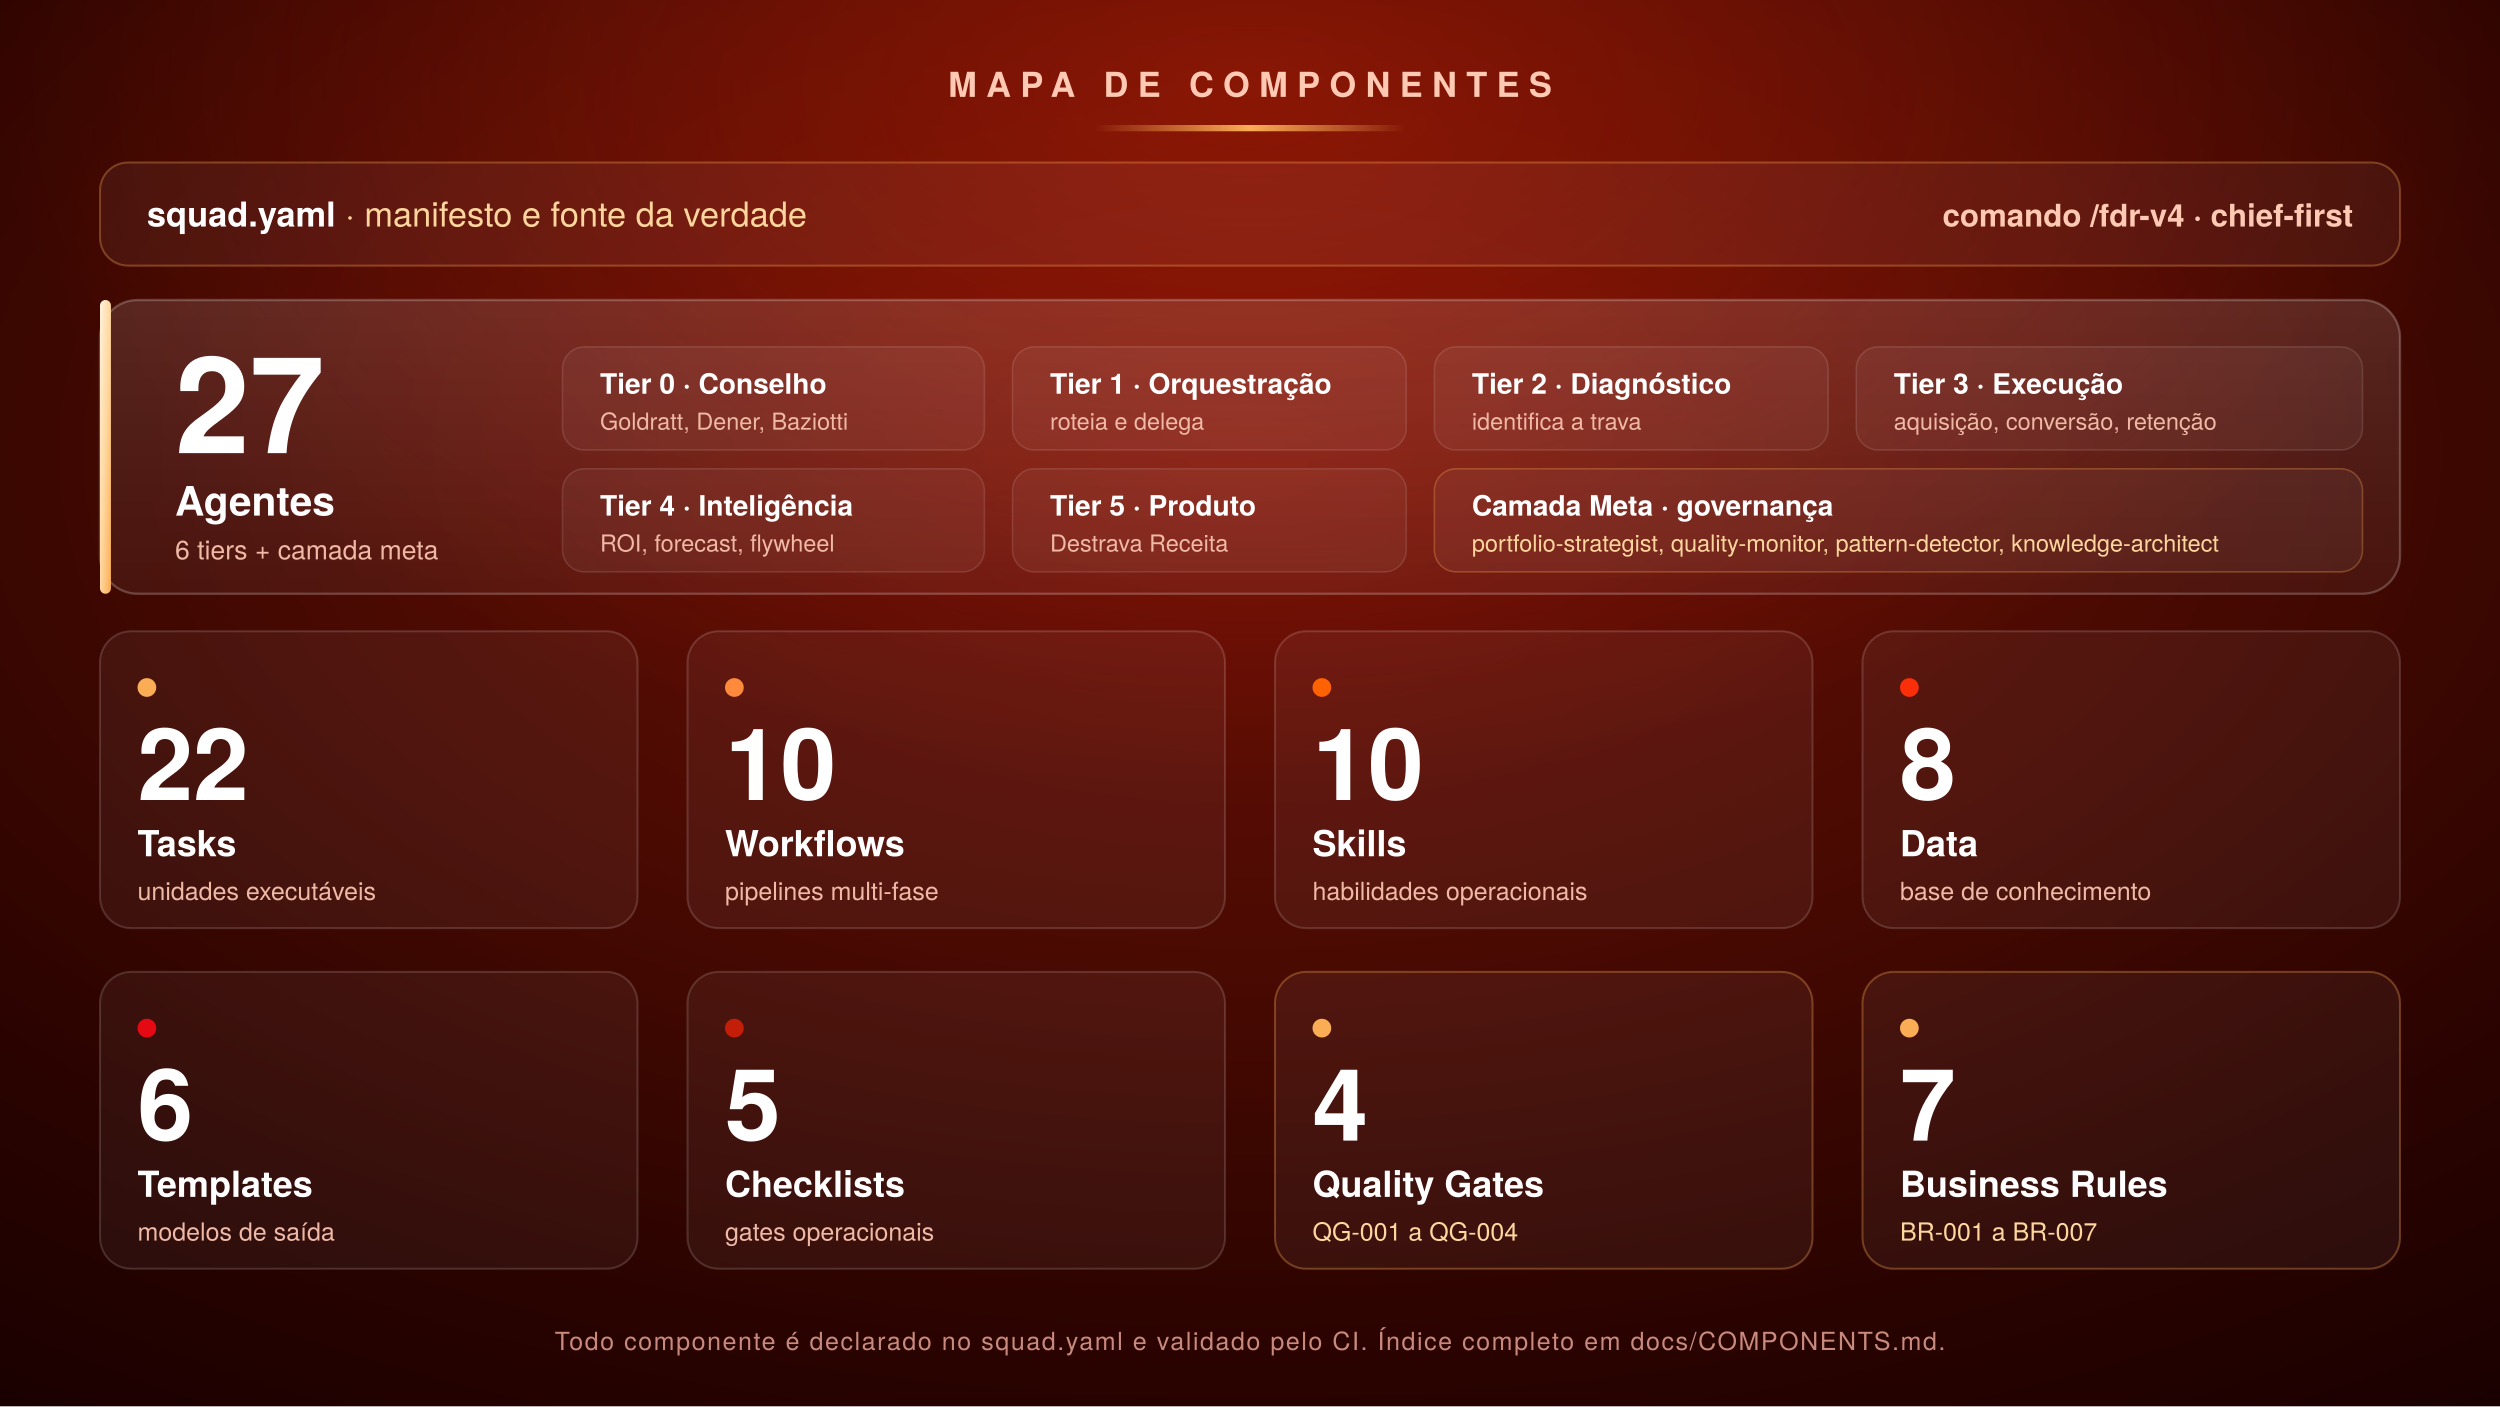
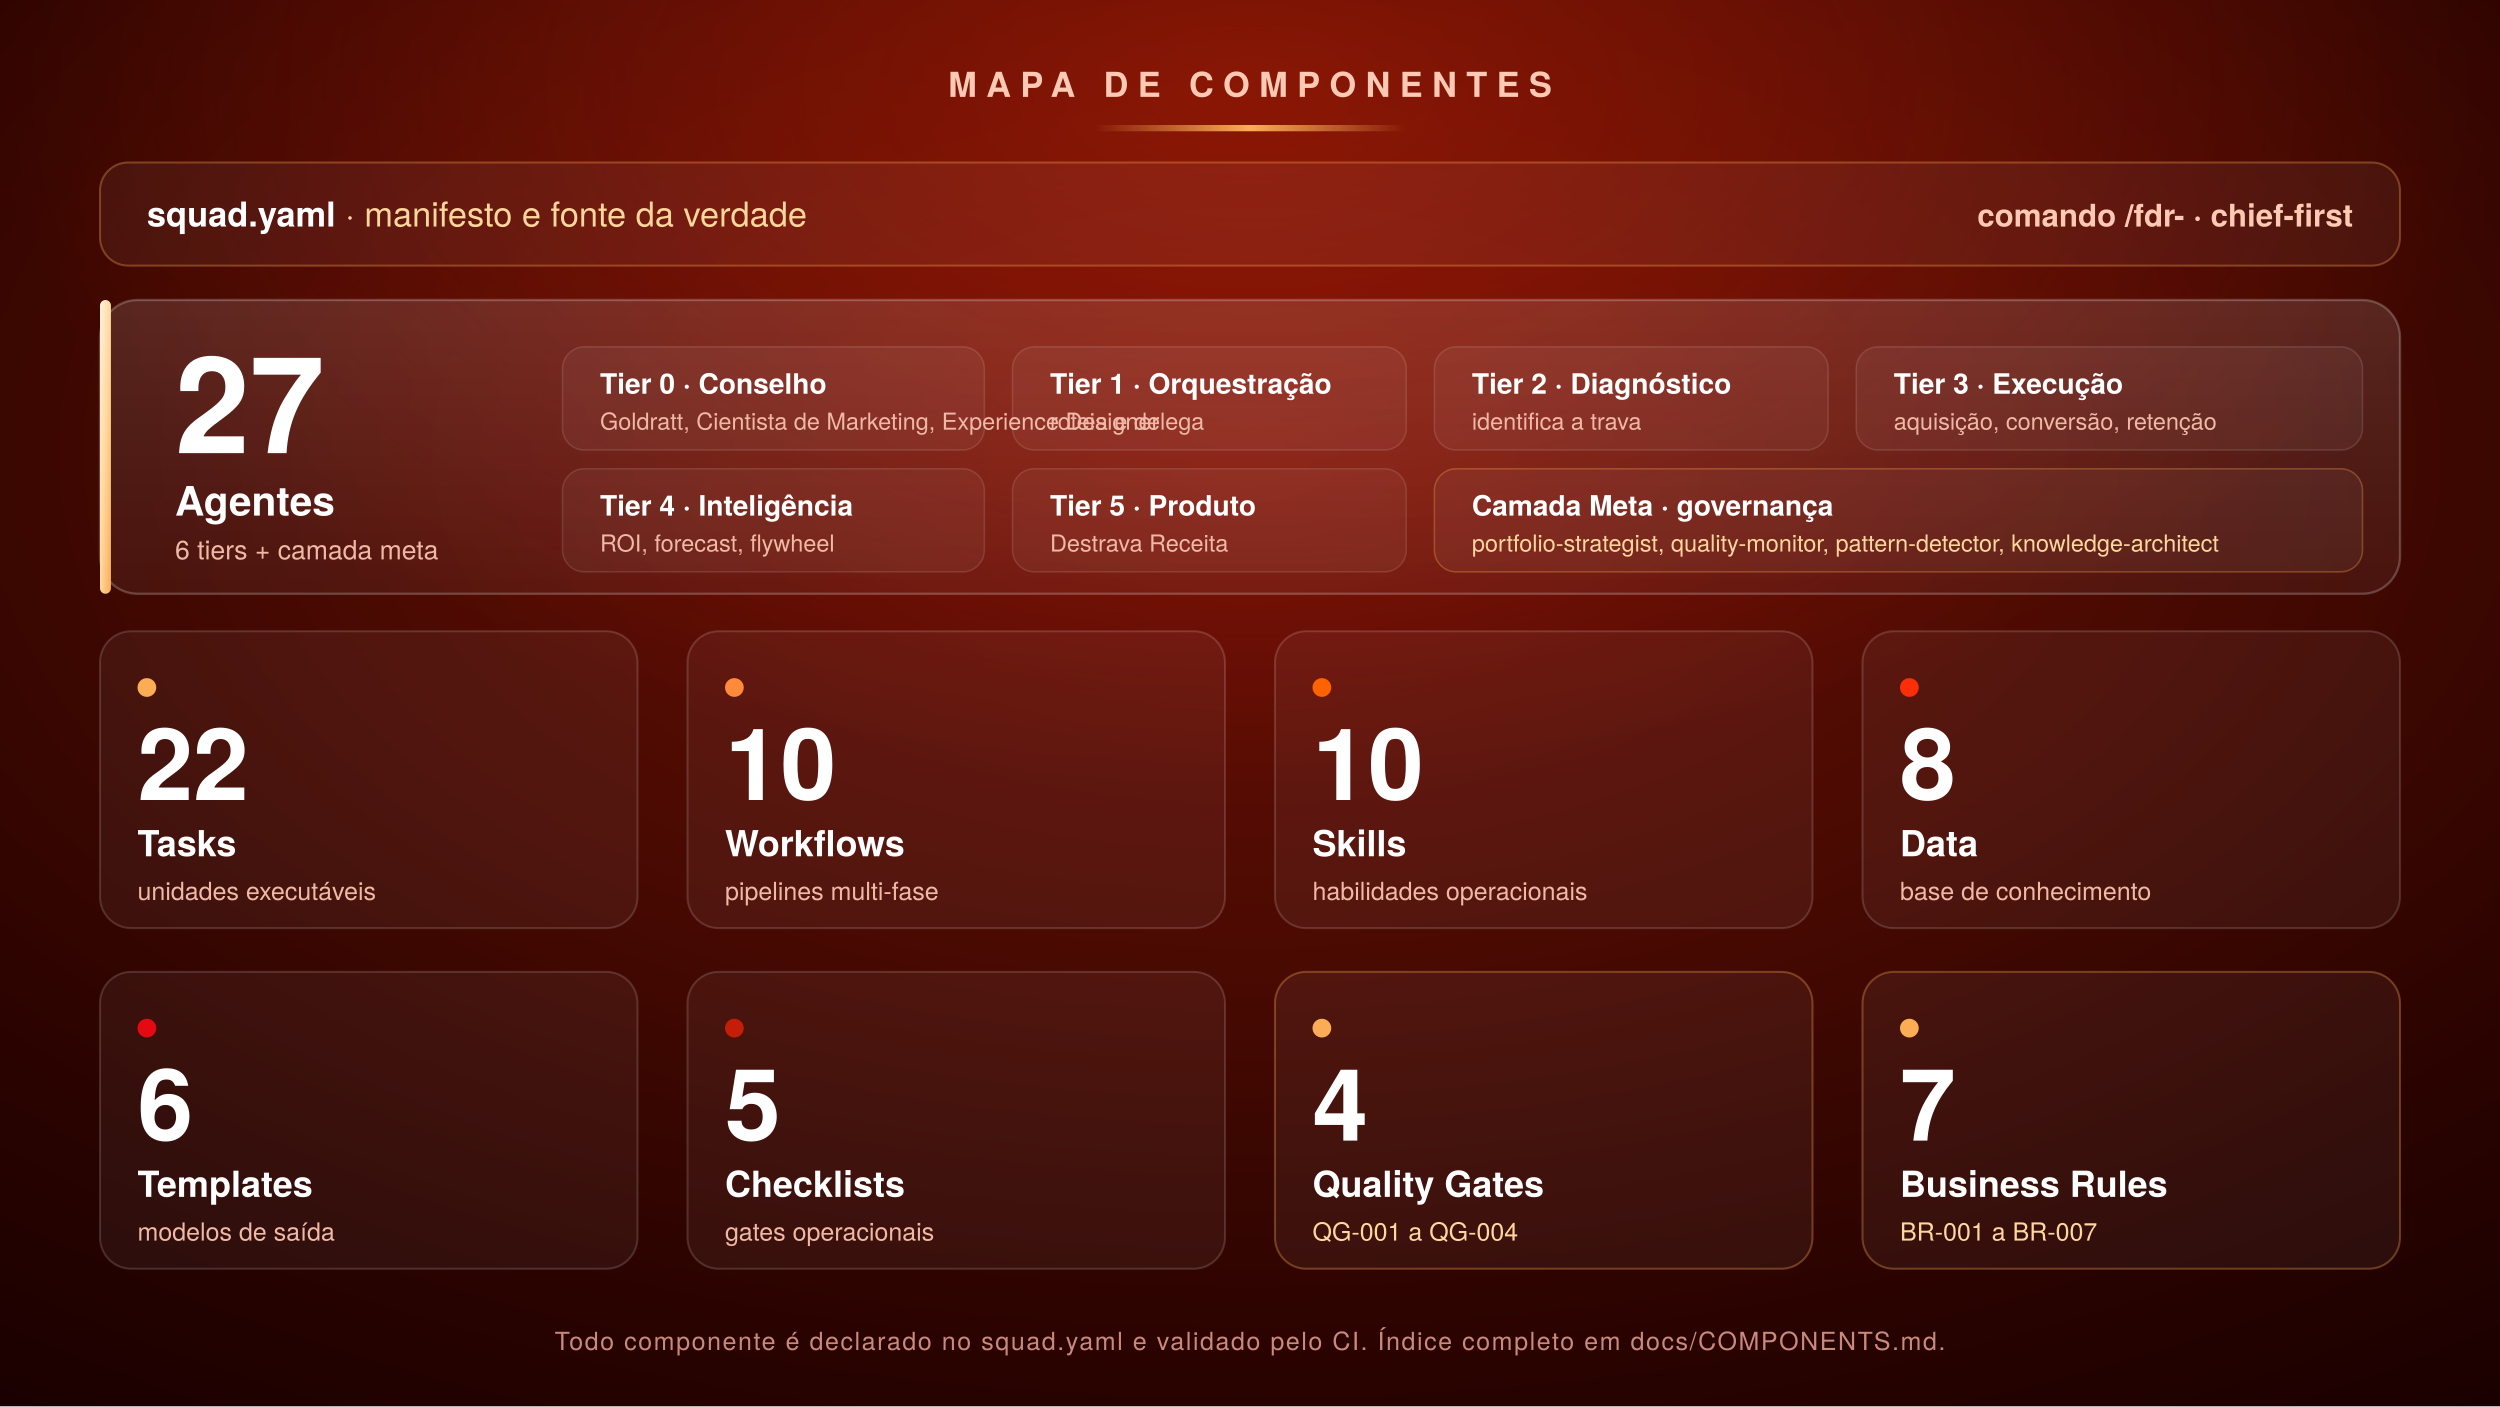
<svg xmlns="http://www.w3.org/2000/svg" width="1600" height="900" viewBox="0 0 1600 900">
  <defs>
    <radialGradient id="bg" cx="0.5" cy="0.32" r="0.9">
      <stop offset="0" stop-color="#6E0F05" />
      <stop offset="0.4" stop-color="#4A0A02" />
      <stop offset="0.72" stop-color="#2A0300" />
      <stop offset="1" stop-color="#150000" />
    </radialGradient>
    <radialGradient id="topglow" cx="0.5" cy="0.06" r="0.5">
      <stop offset="0" stop-color="#FB2E0A" stop-opacity="0.32" />
      <stop offset="1" stop-color="#FB2E0A" stop-opacity="0" />
    </radialGradient>
    <linearGradient id="gold" x1="0" y1="0" x2="1" y2="1">
      <stop offset="0" stop-color="#FFF2DC" />
      <stop offset="0.5" stop-color="#FFD79E" />
      <stop offset="1" stop-color="#FBAD56" />
    </linearGradient>
    <linearGradient id="goldrule" x1="0" y1="0" x2="1" y2="0">
      <stop offset="0" stop-color="#FBAD56" stop-opacity="0" />
      <stop offset="0.5" stop-color="#FBAD56" />
      <stop offset="1" stop-color="#FBAD56" stop-opacity="0" />
    </linearGradient>
    <linearGradient id="herocard" x1="0" y1="0" x2="0" y2="1">
      <stop offset="0" stop-color="#FFFFFF" stop-opacity="0.12" />
      <stop offset="1" stop-color="#FFFFFF" stop-opacity="0.045" />
    </linearGradient>
  </defs>
  <rect width="1600" height="900" fill="url(#bg)" />
  <rect width="1600" height="900" fill="url(#topglow)" />
  <text x="800" y="62" text-anchor="middle" font-family="Avenir Next, Helvetica Neue, sans-serif" font-size="22" font-weight="600" letter-spacing="6" fill="#FFC9B3">MAPA DE COMPONENTES</text>
  <rect x="700" y="80" width="200" height="4" rx="2" fill="url(#goldrule)" />
  <rect x="64" y="104" width="1472" height="66" rx="18" fill="#FFFFFF" fill-opacity="0.05" stroke="#FBAD56" stroke-opacity="0.32" stroke-width="1.3" />
  <text x="94" y="145" font-family="Avenir Next, Helvetica Neue, sans-serif" font-size="22" font-weight="700" fill="#FFFFFF">squad.yaml <tspan font-weight="500" fill="#FFD79E">· manifesto e fonte da verdade</tspan>
  </text>
-   <text x="1506" y="145" text-anchor="end" font-family="Avenir Next, Helvetica Neue, sans-serif" font-size="20" font-weight="600" fill="#FFC9B3">comando /fdr-v4 · chief-first</text>
+   <text x="1506" y="145" text-anchor="end" font-family="Avenir Next, Helvetica Neue, sans-serif" font-size="20" font-weight="600" fill="#FFC9B3">comando /fdr- · chief-first</text>
  <rect x="64" y="192" width="1472" height="188" rx="24" fill="url(#herocard)" stroke="#FFFFFF" stroke-opacity="0.22" stroke-width="1.5" />
  <rect x="64" y="192" width="7" height="188" rx="3.5" fill="url(#gold)" />
  <text x="112" y="290" font-family="Avenir Next, Helvetica Neue, sans-serif" font-size="86" font-weight="800" fill="#FFFFFF">27</text>
  <text x="112" y="330" font-family="Avenir Next, Helvetica Neue, sans-serif" font-size="26" font-weight="700" fill="#FFFFFF">Agentes</text>
  <text x="112" y="358" font-family="Avenir Next, Helvetica Neue, sans-serif" font-size="17" font-weight="500" fill="#F0B9A6">6 tiers + camada meta</text>
  <g font-family="Avenir Next, Helvetica Neue, sans-serif">
    <rect x="360" y="222" width="270" height="66" rx="14" fill="#FFFFFF" fill-opacity="0.05" stroke="#FFFFFF" stroke-opacity="0.12" />
    <text x="384" y="252" font-size="18" font-weight="700" fill="#FFFFFF">Tier 0 · Conselho</text>
-     <text x="384" y="275" font-size="15" font-weight="500" fill="#F0B9A6">Goldratt, Dener, Baziotti</text>
+     <text x="384" y="275" font-size="15" font-weight="500" fill="#F0B9A6">Goldratt, Cientista de Marketing, Experience Designer</text>
    <rect x="648" y="222" width="252" height="66" rx="14" fill="#FFFFFF" fill-opacity="0.05" stroke="#FFFFFF" stroke-opacity="0.12" />
    <text x="672" y="252" font-size="18" font-weight="700" fill="#FFFFFF">Tier 1 · Orquestração</text>
    <text x="672" y="275" font-size="15" font-weight="500" fill="#F0B9A6">roteia e delega</text>
    <rect x="918" y="222" width="252" height="66" rx="14" fill="#FFFFFF" fill-opacity="0.05" stroke="#FFFFFF" stroke-opacity="0.12" />
    <text x="942" y="252" font-size="18" font-weight="700" fill="#FFFFFF">Tier 2 · Diagnóstico</text>
    <text x="942" y="275" font-size="15" font-weight="500" fill="#F0B9A6">identifica a trava</text>
    <rect x="1188" y="222" width="324" height="66" rx="14" fill="#FFFFFF" fill-opacity="0.05" stroke="#FFFFFF" stroke-opacity="0.12" />
    <text x="1212" y="252" font-size="18" font-weight="700" fill="#FFFFFF">Tier 3 · Execução</text>
    <text x="1212" y="275" font-size="15" font-weight="500" fill="#F0B9A6">aquisição, conversão, retenção</text>
    <rect x="360" y="300" width="270" height="66" rx="14" fill="#FFFFFF" fill-opacity="0.05" stroke="#FFFFFF" stroke-opacity="0.12" />
    <text x="384" y="330" font-size="18" font-weight="700" fill="#FFFFFF">Tier 4 · Inteligência</text>
    <text x="384" y="353" font-size="15" font-weight="500" fill="#F0B9A6">ROI, forecast, flywheel</text>
    <rect x="648" y="300" width="252" height="66" rx="14" fill="#FFFFFF" fill-opacity="0.05" stroke="#FFFFFF" stroke-opacity="0.12" />
    <text x="672" y="330" font-size="18" font-weight="700" fill="#FFFFFF">Tier 5 · Produto</text>
    <text x="672" y="353" font-size="15" font-weight="500" fill="#F0B9A6">Destrava Receita</text>
    <rect x="918" y="300" width="594" height="66" rx="14" fill="#FFFFFF" fill-opacity="0.05" stroke="#FBAD56" stroke-opacity="0.3" />
    <text x="942" y="330" font-size="18" font-weight="700" fill="#FFFFFF">Camada Meta · governança</text>
    <text x="942" y="353" font-size="15" font-weight="500" fill="#FFD79E">portfolio-strategist, quality-monitor, pattern-detector, knowledge-architect</text>
  </g>
  <g font-family="Avenir Next, Helvetica Neue, sans-serif">
    <rect x="64" y="404" width="344" height="190" rx="20" fill="#FFFFFF" fill-opacity="0.05" stroke="#FFFFFF" stroke-opacity="0.15" stroke-width="1.3" />
    <circle cx="94" cy="440" r="6" fill="#FBAD56" />
    <text x="88" y="512" font-size="64" font-weight="800" fill="#FFFFFF">22</text>
    <text x="88" y="548" font-size="23" font-weight="700" fill="#FFFFFF">Tasks</text>
    <text x="88" y="576" font-size="16" font-weight="500" fill="#F0B9A6">unidades executáveis</text>
    <rect x="440" y="404" width="344" height="190" rx="20" fill="#FFFFFF" fill-opacity="0.05" stroke="#FFFFFF" stroke-opacity="0.15" stroke-width="1.3" />
    <circle cx="470" cy="440" r="6" fill="#FF8A3C" />
    <text x="464" y="512" font-size="64" font-weight="800" fill="#FFFFFF">10</text>
    <text x="464" y="548" font-size="23" font-weight="700" fill="#FFFFFF">Workflows</text>
    <text x="464" y="576" font-size="16" font-weight="500" fill="#F0B9A6">pipelines multi-fase</text>
    <rect x="816" y="404" width="344" height="190" rx="20" fill="#FFFFFF" fill-opacity="0.05" stroke="#FFFFFF" stroke-opacity="0.15" stroke-width="1.3" />
    <circle cx="846" cy="440" r="6" fill="#FF6200" />
    <text x="840" y="512" font-size="64" font-weight="800" fill="#FFFFFF">10</text>
    <text x="840" y="548" font-size="23" font-weight="700" fill="#FFFFFF">Skills</text>
    <text x="840" y="576" font-size="16" font-weight="500" fill="#F0B9A6">habilidades operacionais</text>
    <rect x="1192" y="404" width="344" height="190" rx="20" fill="#FFFFFF" fill-opacity="0.05" stroke="#FFFFFF" stroke-opacity="0.15" stroke-width="1.3" />
    <circle cx="1222" cy="440" r="6" fill="#FB2E0A" />
    <text x="1216" y="512" font-size="64" font-weight="800" fill="#FFFFFF">8</text>
    <text x="1216" y="548" font-size="23" font-weight="700" fill="#FFFFFF">Data</text>
    <text x="1216" y="576" font-size="16" font-weight="500" fill="#F0B9A6">base de conhecimento</text>
    <rect x="64" y="622" width="344" height="190" rx="20" fill="#FFFFFF" fill-opacity="0.05" stroke="#FFFFFF" stroke-opacity="0.15" stroke-width="1.3" />
    <circle cx="94" cy="658" r="6" fill="#E50914" />
    <text x="88" y="730" font-size="64" font-weight="800" fill="#FFFFFF">6</text>
    <text x="88" y="766" font-size="23" font-weight="700" fill="#FFFFFF">Templates</text>
    <text x="88" y="794" font-size="16" font-weight="500" fill="#F0B9A6">modelos de saída</text>
    <rect x="440" y="622" width="344" height="190" rx="20" fill="#FFFFFF" fill-opacity="0.05" stroke="#FFFFFF" stroke-opacity="0.15" stroke-width="1.3" />
    <circle cx="470" cy="658" r="6" fill="#C41E08" />
    <text x="464" y="730" font-size="64" font-weight="800" fill="#FFFFFF">5</text>
    <text x="464" y="766" font-size="23" font-weight="700" fill="#FFFFFF">Checklists</text>
    <text x="464" y="794" font-size="16" font-weight="500" fill="#F0B9A6">gates operacionais</text>
    <rect x="816" y="622" width="344" height="190" rx="20" fill="#FFFFFF" fill-opacity="0.05" stroke="#FBAD56" stroke-opacity="0.32" stroke-width="1.3" />
    <circle cx="846" cy="658" r="6" fill="#FBAD56" />
    <text x="840" y="730" font-size="64" font-weight="800" fill="#FFFFFF">4</text>
    <text x="840" y="766" font-size="23" font-weight="700" fill="#FFFFFF">Quality Gates</text>
    <text x="840" y="794" font-size="16" font-weight="500" fill="#FFD79E">QG-001 a QG-004</text>
    <rect x="1192" y="622" width="344" height="190" rx="20" fill="#FFFFFF" fill-opacity="0.05" stroke="#FBAD56" stroke-opacity="0.32" stroke-width="1.3" />
    <circle cx="1222" cy="658" r="6" fill="#FBAD56" />
    <text x="1216" y="730" font-size="64" font-weight="800" fill="#FFFFFF">7</text>
    <text x="1216" y="766" font-size="23" font-weight="700" fill="#FFFFFF">Business Rules</text>
    <text x="1216" y="794" font-size="16" font-weight="500" fill="#FFD79E">BR-001 a BR-007</text>
  </g>
  <text x="800" y="864" text-anchor="middle" font-family="Avenir Next, Helvetica Neue, sans-serif" font-size="16" font-weight="500" letter-spacing="1" fill="#C98A7E">Todo componente é declarado no squad.yaml e validado pelo CI. Índice completo em docs/COMPONENTS.md.</text>
</svg>
